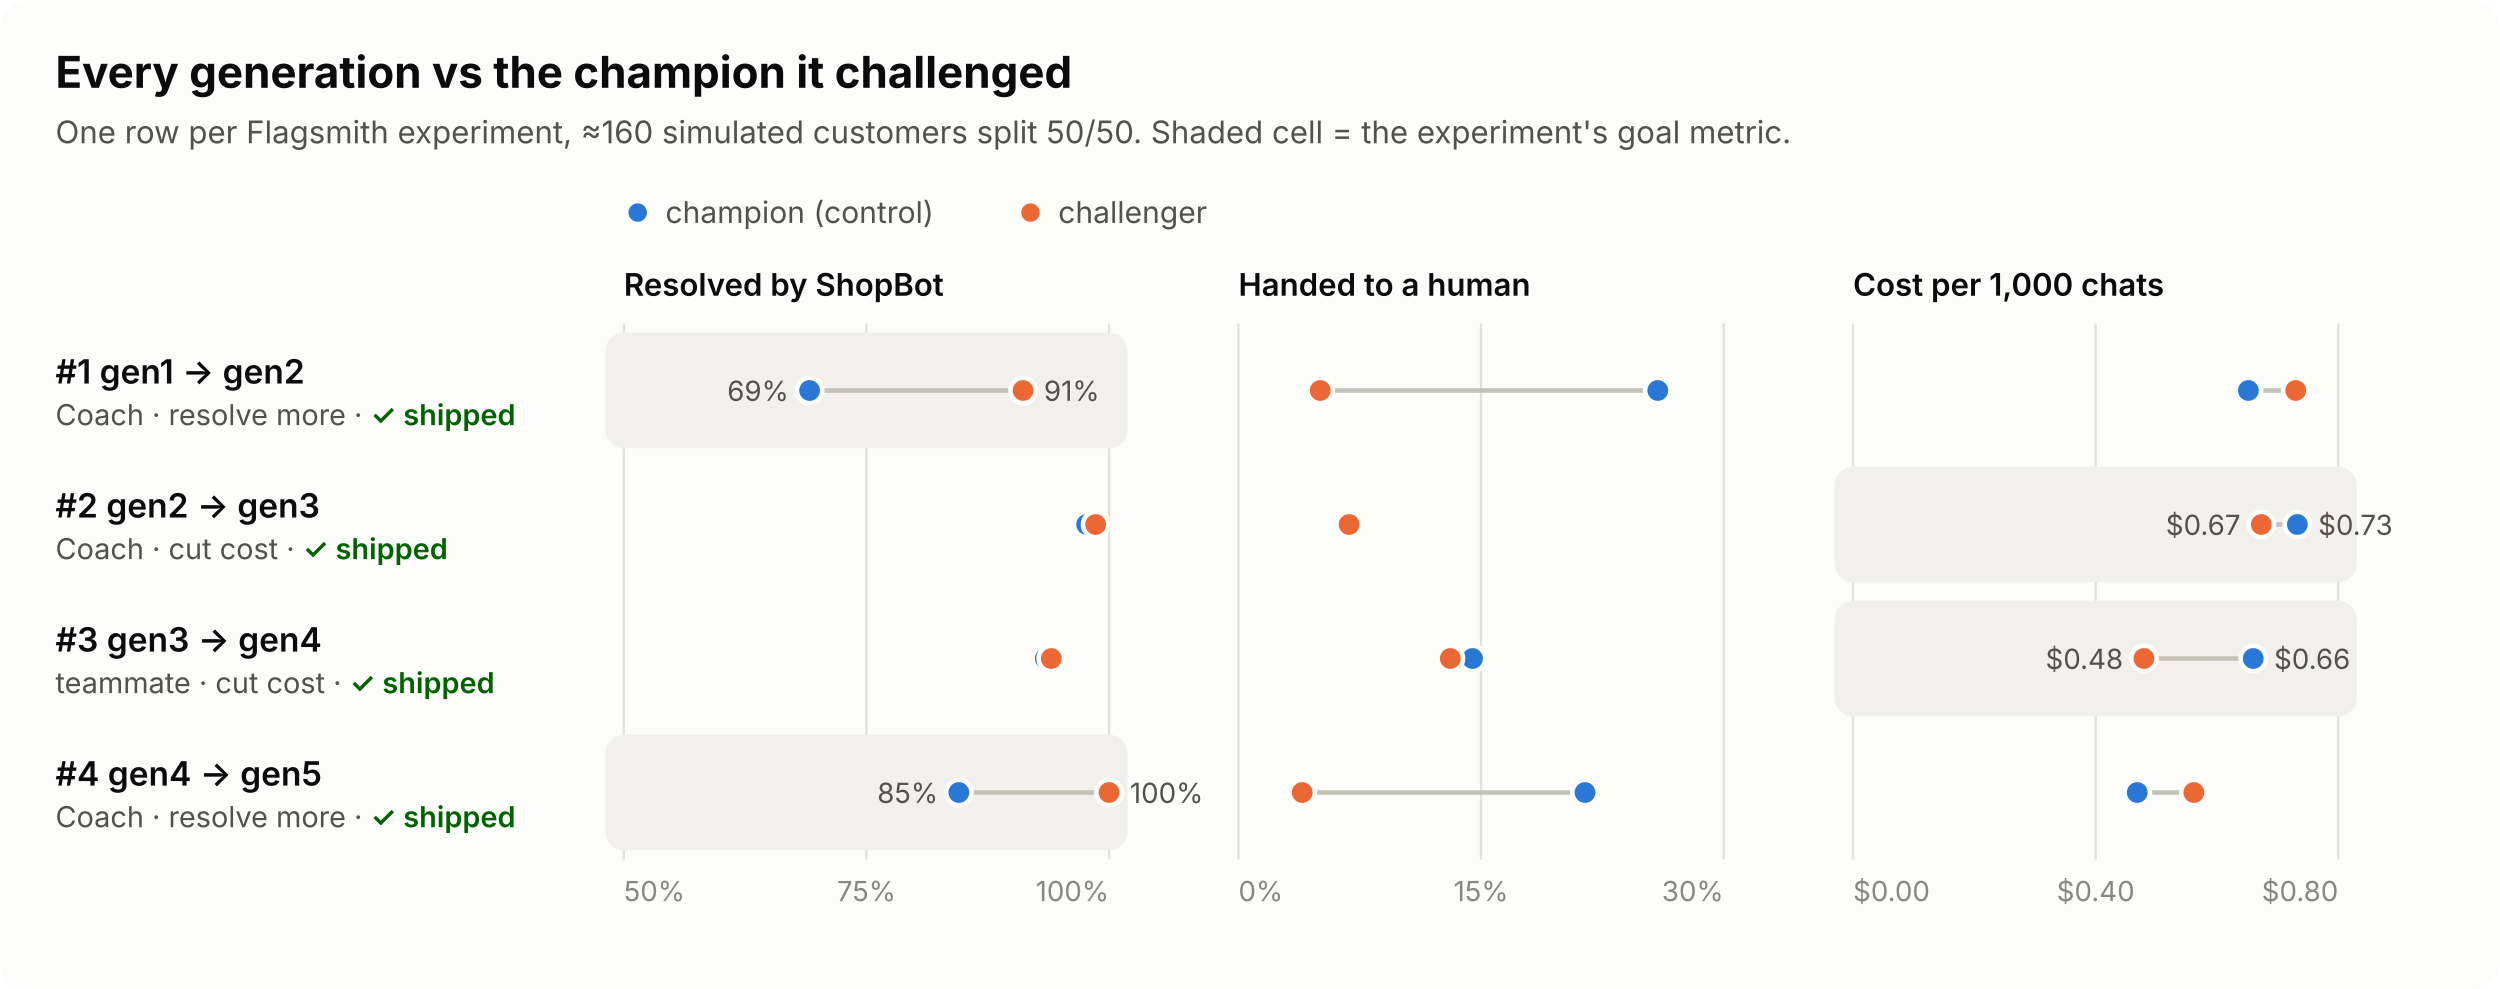
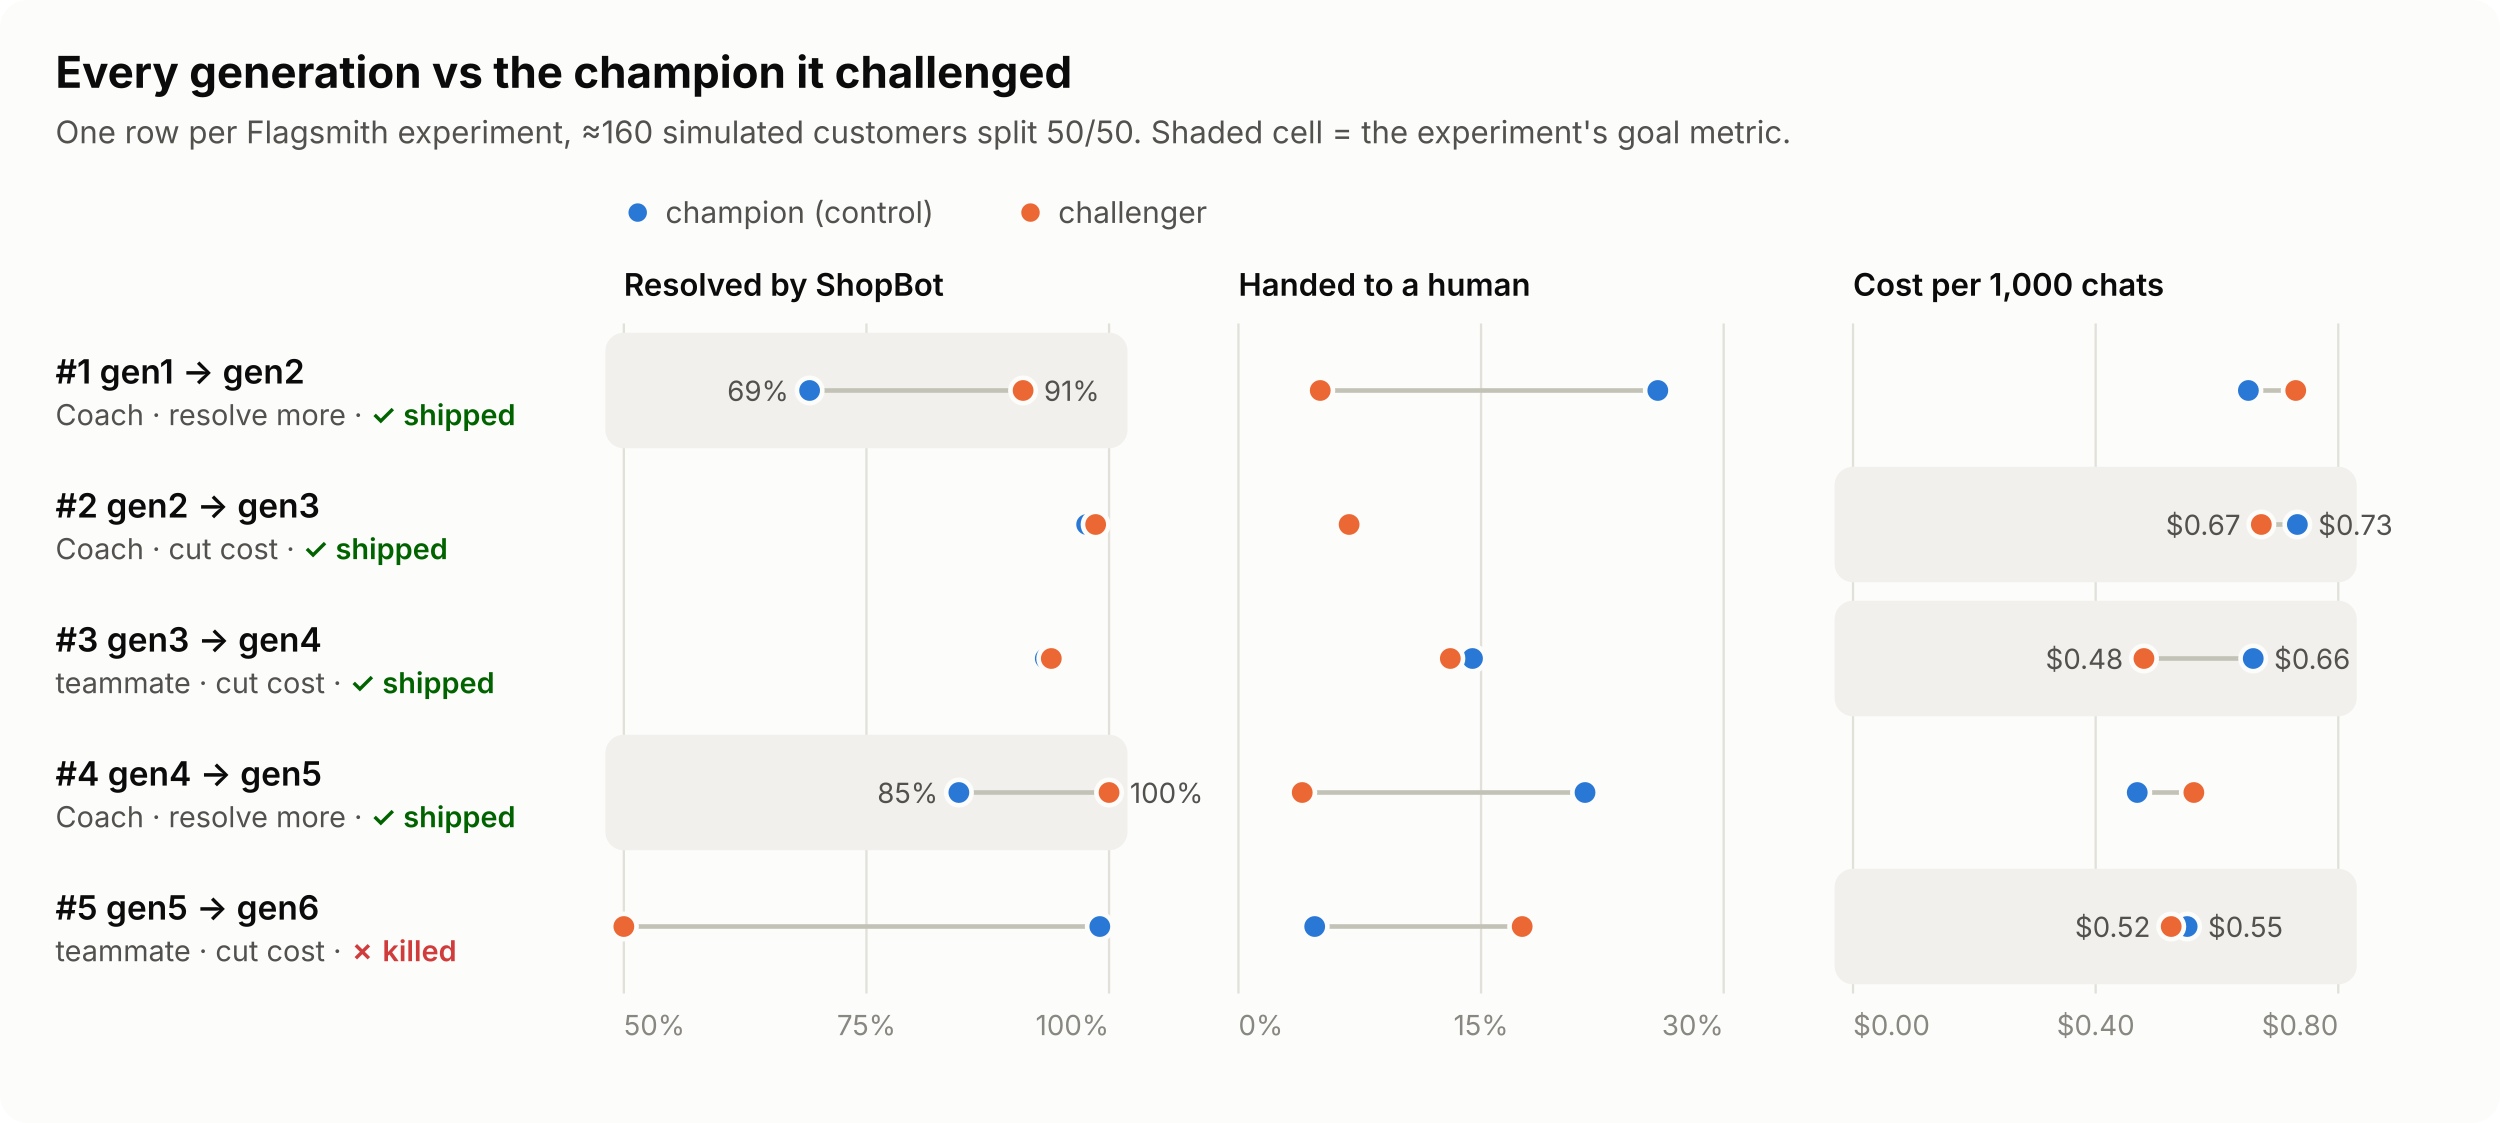
- <svg xmlns="http://www.w3.org/2000/svg" width="1082" height="428" viewBox="0 0 1082 428" font-family="system-ui, -apple-system, 'Segoe UI', sans-serif" role="img" aria-label="Flagsmith experiment results per Darwin generation">
+ <svg xmlns="http://www.w3.org/2000/svg" width="1082" height="486" viewBox="0 0 1082 486" font-family="system-ui, -apple-system, 'Segoe UI', sans-serif" role="img" aria-label="Flagsmith experiment results per Darwin generation">
  <rect width="100%" height="100%" rx="12" fill="#fcfcfb" />
  <text x="24" y="38" font-size="19" font-weight="650" fill="#0b0b0b">Every generation vs the champion it challenged</text>
  <text x="24" y="62" font-size="13.5" fill="#52514e">One row per Flagsmith experiment, ≈160 simulated customers split 50/50. Shaded cell = the experiment's goal metric.</text>
  <circle cx="276" cy="92" r="5" fill="#2a78d6" stroke="#fcfcfb" stroke-width="2" />
  <text x="288" y="96.5" font-size="13" fill="#52514e">champion (control)</text>
  <circle cx="446" cy="92" r="5" fill="#eb6834" stroke="#fcfcfb" stroke-width="2" />
  <text x="458" y="96.5" font-size="13" fill="#52514e">challenger</text>
  <text x="270" y="128" font-size="13.5" font-weight="600" fill="#0b0b0b">Resolved by ShopBot</text>
-   <line x1="270.0" y1="140" x2="270.0" y2="372" stroke="#e1e0d9" stroke-width="1" />
-   <text x="270.0" y="390" font-size="12" fill="#898781" text-anchor="start">50%</text>
-   <line x1="375.0" y1="140" x2="375.0" y2="372" stroke="#e1e0d9" stroke-width="1" />
-   <text x="375.0" y="390" font-size="12" fill="#898781" text-anchor="middle">75%</text>
-   <line x1="480.0" y1="140" x2="480.0" y2="372" stroke="#e1e0d9" stroke-width="1" />
-   <text x="480.0" y="390" font-size="12" fill="#898781" text-anchor="end">100%</text>
+   <line x1="270.0" y1="140" x2="270.0" y2="430" stroke="#e1e0d9" stroke-width="1" />
+   <text x="270.0" y="448" font-size="12" fill="#898781" text-anchor="start">50%</text>
+   <line x1="375.0" y1="140" x2="375.0" y2="430" stroke="#e1e0d9" stroke-width="1" />
+   <text x="375.0" y="448" font-size="12" fill="#898781" text-anchor="middle">75%</text>
+   <line x1="480.0" y1="140" x2="480.0" y2="430" stroke="#e1e0d9" stroke-width="1" />
+   <text x="480.0" y="448" font-size="12" fill="#898781" text-anchor="end">100%</text>
  <rect x="262" y="144" width="226" height="50" rx="8" fill="#f1f0ec" />
  <line x1="350.4" y1="169.0" x2="442.8" y2="169.0" stroke="#c3c2b7" stroke-width="2" stroke-linecap="round" />
  <circle cx="350.4" cy="169.0" r="5.5" fill="#2a78d6" stroke="#fcfcfb" stroke-width="2" />
  <circle cx="442.8" cy="169.0" r="5.5" fill="#eb6834" stroke="#fcfcfb" stroke-width="2" />
  <text x="341.4" y="173.5" font-size="12" fill="#52514e" text-anchor="end">69%</text>
  <text x="451.8" y="173.5" font-size="12" fill="#52514e">91%</text>
  <line x1="470.3" y1="227.0" x2="474.2" y2="227.0" stroke="#c3c2b7" stroke-width="2" stroke-linecap="round" />
  <circle cx="470.3" cy="227.0" r="5.5" fill="#2a78d6" stroke="#fcfcfb" stroke-width="2" />
  <circle cx="474.2" cy="227.0" r="5.5" fill="#eb6834" stroke="#fcfcfb" stroke-width="2" />
  <line x1="452.4" y1="285.0" x2="455.0" y2="285.0" stroke="#c3c2b7" stroke-width="2" stroke-linecap="round" />
  <circle cx="452.4" cy="285.0" r="5.5" fill="#2a78d6" stroke="#fcfcfb" stroke-width="2" />
  <circle cx="455.0" cy="285.0" r="5.5" fill="#eb6834" stroke="#fcfcfb" stroke-width="2" />
  <rect x="262" y="318" width="226" height="50" rx="8" fill="#f1f0ec" />
  <line x1="415.0" y1="343.0" x2="480.0" y2="343.0" stroke="#c3c2b7" stroke-width="2" stroke-linecap="round" />
  <circle cx="415.0" cy="343.0" r="5.5" fill="#2a78d6" stroke="#fcfcfb" stroke-width="2" />
  <circle cx="480.0" cy="343.0" r="5.5" fill="#eb6834" stroke="#fcfcfb" stroke-width="2" />
  <text x="406.0" y="347.5" font-size="12" fill="#52514e" text-anchor="end">85%</text>
  <text x="489.0" y="347.5" font-size="12" fill="#52514e">100%</text>
+   <line x1="476.0" y1="401.0" x2="270.0" y2="401.0" stroke="#c3c2b7" stroke-width="2" stroke-linecap="round" />
+   <circle cx="476.0" cy="401.0" r="5.5" fill="#2a78d6" stroke="#fcfcfb" stroke-width="2" />
+   <circle cx="270.0" cy="401.0" r="5.5" fill="#eb6834" stroke="#fcfcfb" stroke-width="2" />
  <text x="536" y="128" font-size="13.5" font-weight="600" fill="#0b0b0b">Handed to a human</text>
-   <line x1="536.0" y1="140" x2="536.0" y2="372" stroke="#e1e0d9" stroke-width="1" />
-   <text x="536.0" y="390" font-size="12" fill="#898781" text-anchor="start">0%</text>
-   <line x1="641.0" y1="140" x2="641.0" y2="372" stroke="#e1e0d9" stroke-width="1" />
-   <text x="641.0" y="390" font-size="12" fill="#898781" text-anchor="middle">15%</text>
-   <line x1="746.0" y1="140" x2="746.0" y2="372" stroke="#e1e0d9" stroke-width="1" />
-   <text x="746.0" y="390" font-size="12" fill="#898781" text-anchor="end">30%</text>
+   <line x1="536.0" y1="140" x2="536.0" y2="430" stroke="#e1e0d9" stroke-width="1" />
+   <text x="536.0" y="448" font-size="12" fill="#898781" text-anchor="start">0%</text>
+   <line x1="641.0" y1="140" x2="641.0" y2="430" stroke="#e1e0d9" stroke-width="1" />
+   <text x="641.0" y="448" font-size="12" fill="#898781" text-anchor="middle">15%</text>
+   <line x1="746.0" y1="140" x2="746.0" y2="430" stroke="#e1e0d9" stroke-width="1" />
+   <text x="746.0" y="448" font-size="12" fill="#898781" text-anchor="end">30%</text>
  <line x1="717.5" y1="169.0" x2="571.4" y2="169.0" stroke="#c3c2b7" stroke-width="2" stroke-linecap="round" />
  <circle cx="717.5" cy="169.0" r="5.5" fill="#2a78d6" stroke="#fcfcfb" stroke-width="2" />
  <circle cx="571.4" cy="169.0" r="5.5" fill="#eb6834" stroke="#fcfcfb" stroke-width="2" />
  <line x1="584.3" y1="227.0" x2="583.9" y2="227.0" stroke="#c3c2b7" stroke-width="2" stroke-linecap="round" />
  <circle cx="584.3" cy="227.0" r="5.5" fill="#2a78d6" stroke="#fcfcfb" stroke-width="2" />
  <circle cx="583.9" cy="227.0" r="5.5" fill="#eb6834" stroke="#fcfcfb" stroke-width="2" />
  <line x1="637.3" y1="285.0" x2="627.7" y2="285.0" stroke="#c3c2b7" stroke-width="2" stroke-linecap="round" />
  <circle cx="637.3" cy="285.0" r="5.5" fill="#2a78d6" stroke="#fcfcfb" stroke-width="2" />
  <circle cx="627.7" cy="285.0" r="5.5" fill="#eb6834" stroke="#fcfcfb" stroke-width="2" />
  <line x1="686.0" y1="343.0" x2="563.6" y2="343.0" stroke="#c3c2b7" stroke-width="2" stroke-linecap="round" />
  <circle cx="686.0" cy="343.0" r="5.5" fill="#2a78d6" stroke="#fcfcfb" stroke-width="2" />
  <circle cx="563.6" cy="343.0" r="5.5" fill="#eb6834" stroke="#fcfcfb" stroke-width="2" />
+   <line x1="569.0" y1="401.0" x2="658.8" y2="401.0" stroke="#c3c2b7" stroke-width="2" stroke-linecap="round" />
+   <circle cx="569.0" cy="401.0" r="5.5" fill="#2a78d6" stroke="#fcfcfb" stroke-width="2" />
+   <circle cx="658.8" cy="401.0" r="5.5" fill="#eb6834" stroke="#fcfcfb" stroke-width="2" />
  <text x="802" y="128" font-size="13.5" font-weight="600" fill="#0b0b0b">Cost per 1,000 chats</text>
-   <line x1="802.0" y1="140" x2="802.0" y2="372" stroke="#e1e0d9" stroke-width="1" />
-   <text x="802.0" y="390" font-size="12" fill="#898781" text-anchor="start">$0.00</text>
-   <line x1="907.0" y1="140" x2="907.0" y2="372" stroke="#e1e0d9" stroke-width="1" />
-   <text x="907.0" y="390" font-size="12" fill="#898781" text-anchor="middle">$0.40</text>
-   <line x1="1012.0" y1="140" x2="1012.0" y2="372" stroke="#e1e0d9" stroke-width="1" />
-   <text x="1012.0" y="390" font-size="12" fill="#898781" text-anchor="end">$0.80</text>
+   <line x1="802.0" y1="140" x2="802.0" y2="430" stroke="#e1e0d9" stroke-width="1" />
+   <text x="802.0" y="448" font-size="12" fill="#898781" text-anchor="start">$0.00</text>
+   <line x1="907.0" y1="140" x2="907.0" y2="430" stroke="#e1e0d9" stroke-width="1" />
+   <text x="907.0" y="448" font-size="12" fill="#898781" text-anchor="middle">$0.40</text>
+   <line x1="1012.0" y1="140" x2="1012.0" y2="430" stroke="#e1e0d9" stroke-width="1" />
+   <text x="1012.0" y="448" font-size="12" fill="#898781" text-anchor="end">$0.80</text>
  <line x1="973.1" y1="169.0" x2="993.6" y2="169.0" stroke="#c3c2b7" stroke-width="2" stroke-linecap="round" />
  <circle cx="973.1" cy="169.0" r="5.5" fill="#2a78d6" stroke="#fcfcfb" stroke-width="2" />
  <circle cx="993.6" cy="169.0" r="5.5" fill="#eb6834" stroke="#fcfcfb" stroke-width="2" />
  <rect x="794" y="202" width="226" height="50" rx="8" fill="#f1f0ec" />
  <line x1="994.3" y1="227.0" x2="978.7" y2="227.0" stroke="#c3c2b7" stroke-width="2" stroke-linecap="round" />
  <circle cx="994.3" cy="227.0" r="5.5" fill="#2a78d6" stroke="#fcfcfb" stroke-width="2" />
  <circle cx="978.7" cy="227.0" r="5.5" fill="#eb6834" stroke="#fcfcfb" stroke-width="2" />
  <text x="969.7" y="231.5" font-size="12" fill="#52514e" text-anchor="end">$0.67</text>
  <text x="1003.3" y="231.5" font-size="12" fill="#52514e">$0.73</text>
  <rect x="794" y="260" width="226" height="50" rx="8" fill="#f1f0ec" />
  <line x1="975.2" y1="285.0" x2="927.9" y2="285.0" stroke="#c3c2b7" stroke-width="2" stroke-linecap="round" />
  <circle cx="975.2" cy="285.0" r="5.5" fill="#2a78d6" stroke="#fcfcfb" stroke-width="2" />
  <circle cx="927.9" cy="285.0" r="5.5" fill="#eb6834" stroke="#fcfcfb" stroke-width="2" />
  <text x="918.9" y="289.5" font-size="12" fill="#52514e" text-anchor="end">$0.48</text>
  <text x="984.2" y="289.5" font-size="12" fill="#52514e">$0.66</text>
  <line x1="925.0" y1="343.0" x2="949.5" y2="343.0" stroke="#c3c2b7" stroke-width="2" stroke-linecap="round" />
  <circle cx="925.0" cy="343.0" r="5.5" fill="#2a78d6" stroke="#fcfcfb" stroke-width="2" />
  <circle cx="949.5" cy="343.0" r="5.5" fill="#eb6834" stroke="#fcfcfb" stroke-width="2" />
+   <rect x="794" y="376" width="226" height="50" rx="8" fill="#f1f0ec" />
+   <line x1="946.6" y1="401.0" x2="939.7" y2="401.0" stroke="#c3c2b7" stroke-width="2" stroke-linecap="round" />
+   <circle cx="946.6" cy="401.0" r="5.5" fill="#2a78d6" stroke="#fcfcfb" stroke-width="2" />
+   <circle cx="939.7" cy="401.0" r="5.5" fill="#eb6834" stroke="#fcfcfb" stroke-width="2" />
+   <text x="930.7" y="405.5" font-size="12" fill="#52514e" text-anchor="end">$0.52</text>
+   <text x="955.6" y="405.5" font-size="12" fill="#52514e">$0.55</text>
  <text x="24" y="166.0" font-size="14.5" font-weight="600" fill="#0b0b0b">#1  gen1 → gen2</text>
  <text x="24" y="184.0" font-size="12.5" fill="#52514e">Coach · resolve more · <tspan fill="#006300" font-weight="600">✓ shipped</tspan>
  </text>
  <text x="24" y="224.0" font-size="14.5" font-weight="600" fill="#0b0b0b">#2  gen2 → gen3</text>
  <text x="24" y="242.0" font-size="12.5" fill="#52514e">Coach · cut cost · <tspan fill="#006300" font-weight="600">✓ shipped</tspan>
  </text>
  <text x="24" y="282.0" font-size="14.5" font-weight="600" fill="#0b0b0b">#3  gen3 → gen4</text>
  <text x="24" y="300.0" font-size="12.5" fill="#52514e">teammate · cut cost · <tspan fill="#006300" font-weight="600">✓ shipped</tspan>
  </text>
  <text x="24" y="340.0" font-size="14.5" font-weight="600" fill="#0b0b0b">#4  gen4 → gen5</text>
  <text x="24" y="358.0" font-size="12.5" fill="#52514e">Coach · resolve more · <tspan fill="#006300" font-weight="600">✓ shipped</tspan>
  </text>
+   <text x="24" y="398.0" font-size="14.5" font-weight="600" fill="#0b0b0b">#5  gen5 → gen6</text>
+   <text x="24" y="416.0" font-size="12.5" fill="#52514e">teammate · cut cost · <tspan fill="#d03b3b" font-weight="600">✗ killed</tspan>
+   </text>
</svg>
